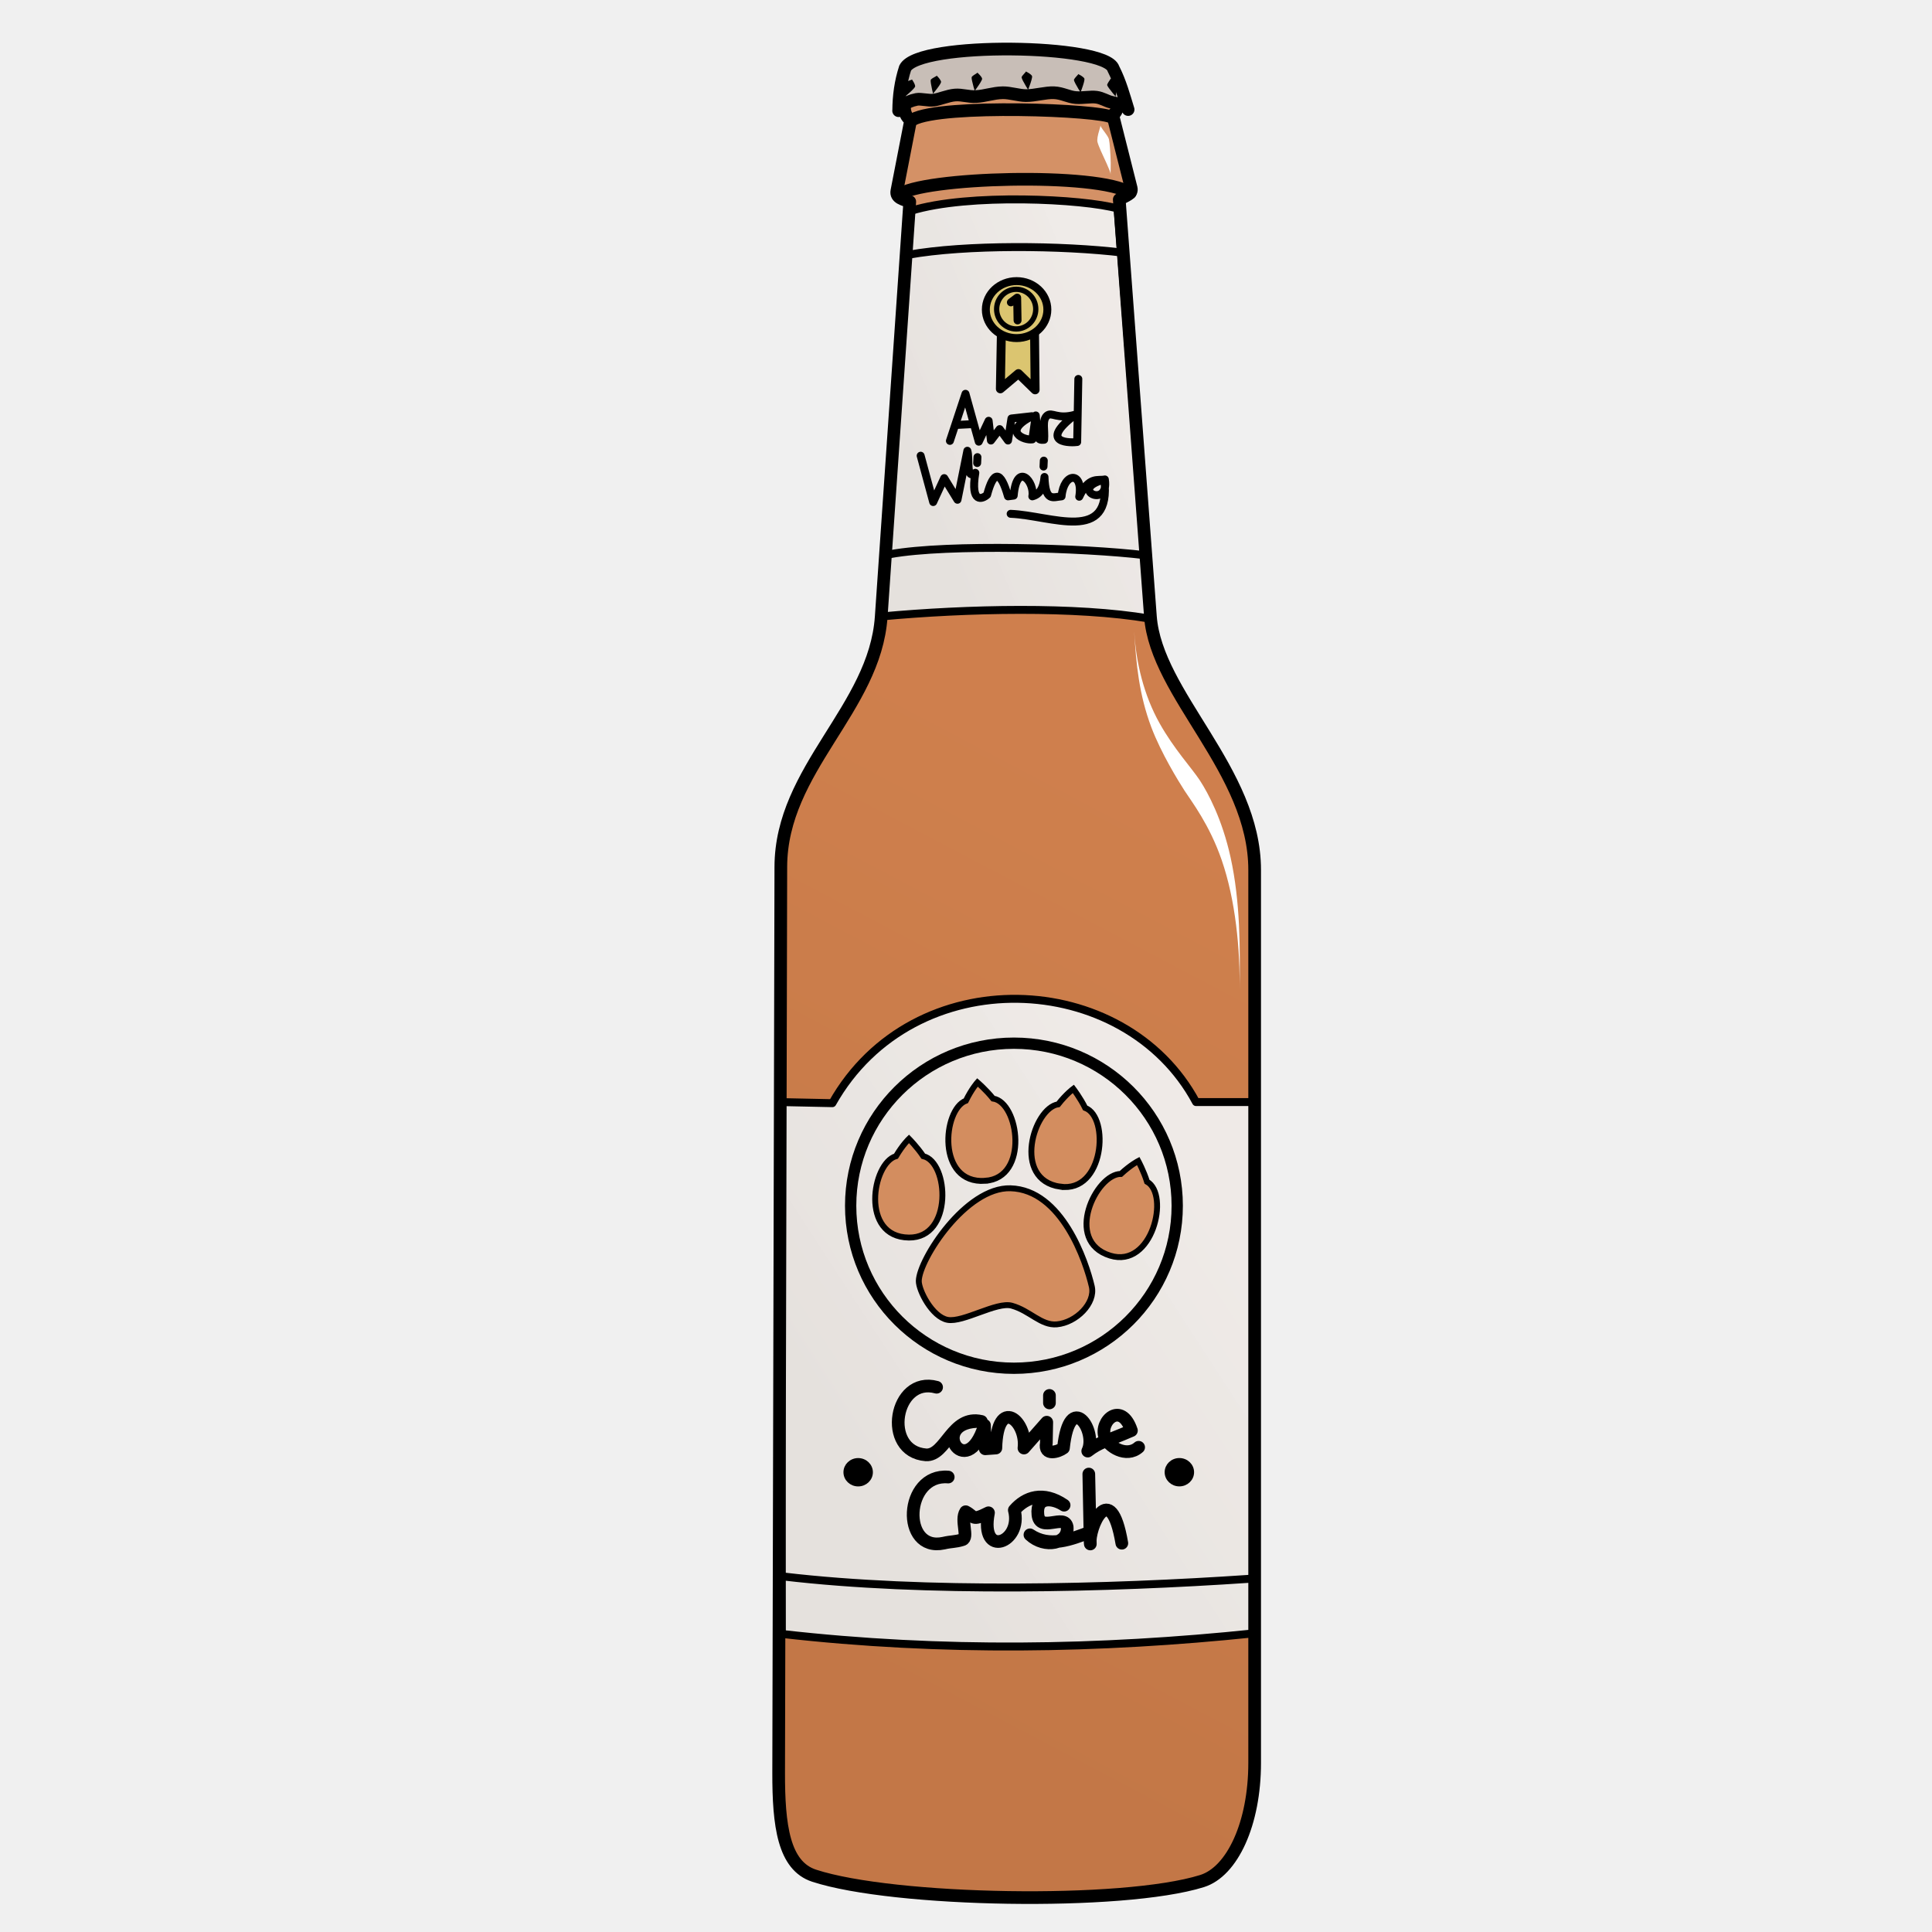
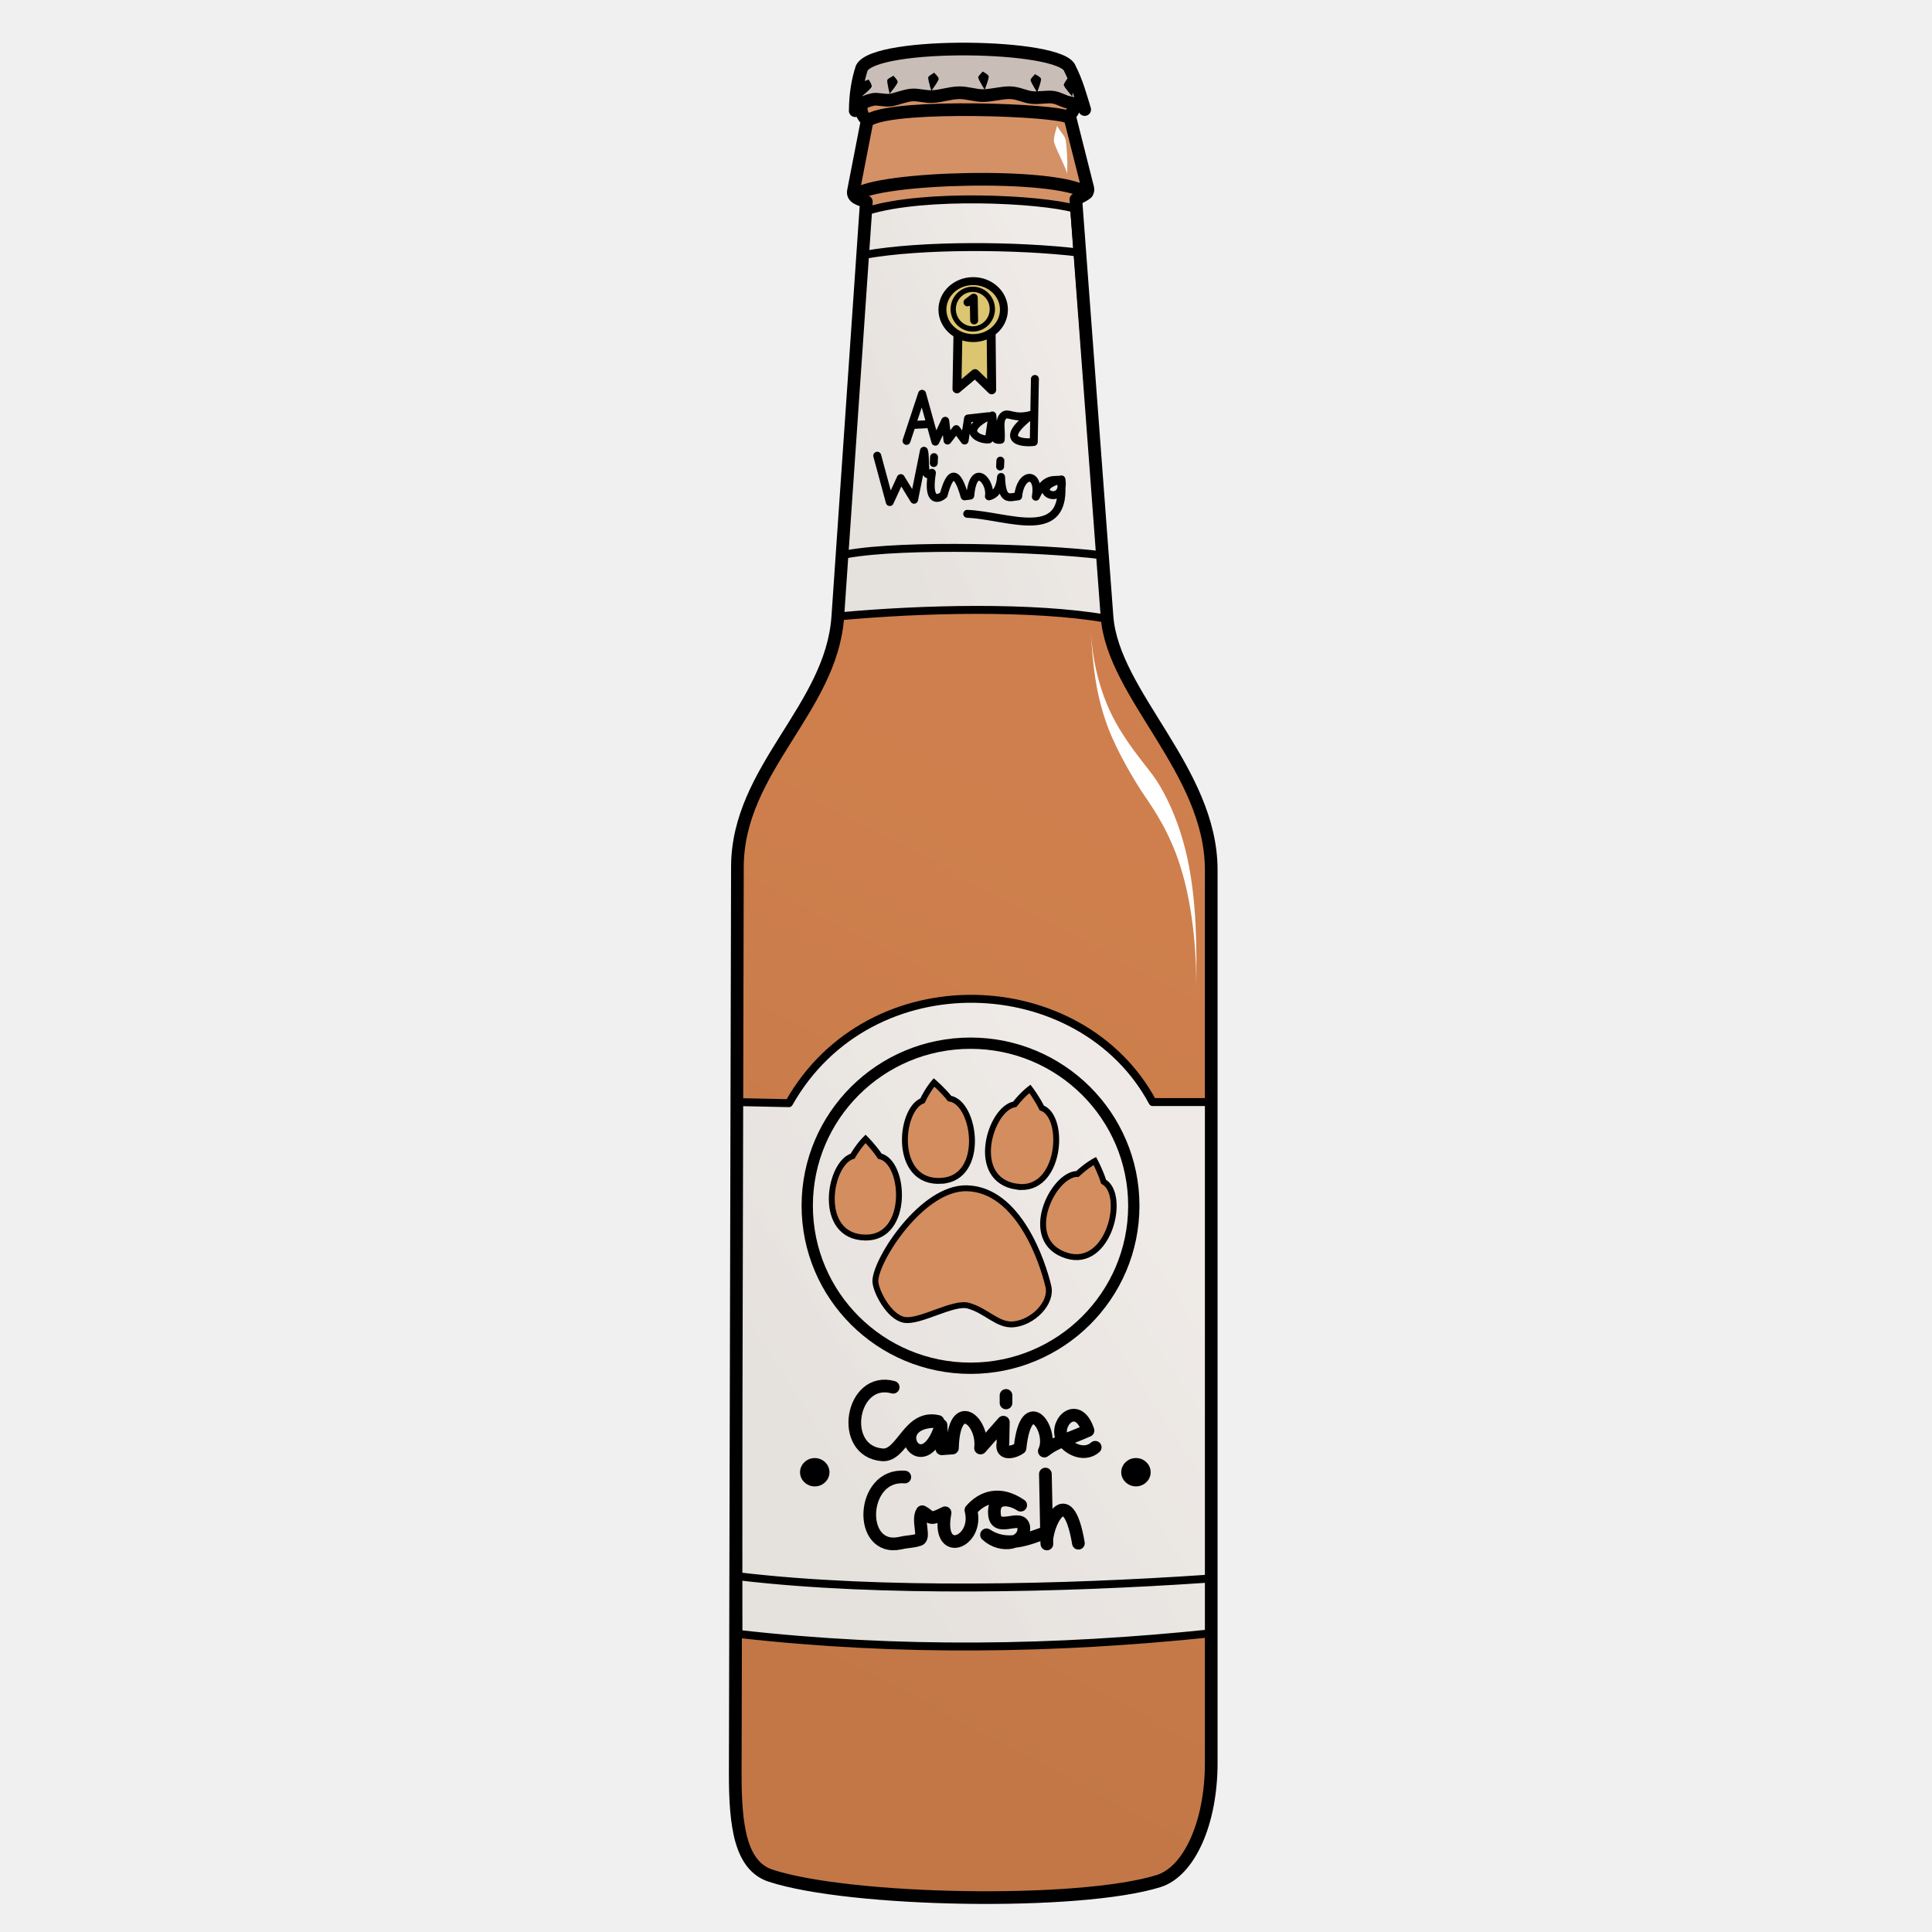
<svg xmlns="http://www.w3.org/2000/svg" xmlns:xlink="http://www.w3.org/1999/xlink" version="1.1" viewBox="0 0 64 64">
  <defs>
    <linearGradient id="linearGradient1057">
      <stop stop-color="#e5e1dd" offset="0" />
      <stop stop-color="#f0eeec" stop-opacity=".972" offset="1" />
    </linearGradient>
-     <linearGradient id="linearGradient1051" x1="28.746" x2="42.847" y1="56.814" y2="30.034" gradientUnits="userSpaceOnUse">
+     <linearGradient id="linearGradient1051" x1="28.746" x2="42.847" y1="56.814" y2="30.034" gradientTransform="translate(-1.4382)" gradientUnits="userSpaceOnUse">
      <stop stop-color="#814824" offset="0" />
      <stop stop-color="#ce7f4c" offset="1" />
    </linearGradient>
    <linearGradient id="linearGradient1059" x1="27.322" x2="40.475" y1="47.593" y2="39.051" gradientUnits="userSpaceOnUse" xlink:href="#linearGradient1057" />
    <linearGradient id="linearGradient1067" x1="30.712" x2="38.441" y1="17.492" y2="14.305" gradientUnits="userSpaceOnUse" xlink:href="#linearGradient1057" />
  </defs>
-   <path d="m25.794 58.718c-0.004 1.755 0.166 3.087 1.175 3.417 2.631 0.86 10.216 1 12.849 0.178 1.007-0.314 1.744-1.911 1.744-3.915v-29.578c0-3.305-3.258-5.799-3.453-8.4l-0.894-11.964c-1.731-0.38-4.775-0.158-7.183-0.257l-0.842 12.235c-0.21 3.047-3.317 5.037-3.325 8.279z" fill="url(#linearGradient1051)" />
-   <path d="m25.794 58.718c-0.004 1.755 0.166 3.087 1.175 3.417 2.631 0.86 10.216 1 12.849 0.178 1.007-0.314 1.744-1.911 1.744-3.915v-29.578c0-3.305-3.258-5.799-3.453-8.4l-1.032-13.81c0.206-0.134 0.445-0.176 0.394-0.381l-0.611-2.421c0.279-0.191 0.077-0.501 0.039-0.758-2.291-0.494-4.59-0.629-6.905 0.036-0.011 0.319-0.131 0.671 0.172 0.896l-0.456 2.343c-0.045 0.231 0.216 0.283 0.427 0.356l-0.946 13.753c-0.21 3.047-3.317 5.037-3.325 8.279z" fill="#ce804d" fill-opacity=".847" />
-   <g stroke="#000" stroke-linecap="round" stroke-linejoin="round">
+   <path d="m24.356 58.718c-0.004 1.755 0.166 3.087 1.175 3.417 2.631 0.86 10.216 1 12.849 0.178 1.007-0.314 1.744-1.911 1.744-3.915v-29.578c0-3.305-3.258-5.799-3.453-8.4l-0.894-11.964c-1.731-0.38-4.775-0.158-7.183-0.257l-0.842 12.235c-0.21 3.047-3.317 5.037-3.325 8.279z" fill="url(#linearGradient1051)" />
+   <path d="m24.356 58.718c-0.004 1.755 0.166 3.087 1.175 3.417 2.631 0.86 10.216 1 12.849 0.178 1.007-0.314 1.744-1.911 1.744-3.915v-29.578c0-3.305-3.258-5.799-3.453-8.4l-1.032-13.81c0.206-0.134 0.445-0.176 0.394-0.381l-0.611-2.421c0.279-0.191 0.077-0.501 0.039-0.758-2.291-0.494-4.59-0.629-6.905 0.036-0.011 0.319-0.131 0.671 0.172 0.896l-0.456 2.343c-0.045 0.231 0.216 0.283 0.427 0.356l-0.946 13.753c-0.21 3.047-3.317 5.037-3.325 8.279z" fill="#ce804d" fill-opacity=".847" />
+   <g transform="translate(-1.4382)" stroke="#000" stroke-linecap="round" stroke-linejoin="round">
    <path d="m25.865 36.508 1.708 0.036c2.686-4.762 9.684-4.444 12.048-0.036l1.922-3e-6 0.009 17.597c-5.13 0.534-10.333 0.625-15.652 0.021z" fill="url(#linearGradient1059)" stroke-width=".263" />
    <path d="m29.762 6.468c0.712-0.604 6.648-0.772 7.676-0.076" fill="none" stroke-width=".42" />
    <path d="m29.211 20.42c2.823-0.261 6.435-0.341 8.863 0.071l-1.051-13.583c-1.126-0.318-4.944-0.513-6.846 0.076z" fill="url(#linearGradient1067)" stroke-width=".263" />
    <path d="m25.794 58.718c-0.004 1.755 0.166 3.087 1.175 3.417 2.631 0.86 10.216 1 12.849 0.178 1.007-0.314 1.744-1.911 1.744-3.915v-29.578c0-3.305-3.258-5.799-3.453-8.4l-1.032-13.81c0.206-0.134 0.445-0.176 0.394-0.381l-0.611-2.421c0.279-0.191 0.077-0.501 0.039-0.758-2.173-0.214-4.174-0.731-6.905 0.036-0.011 0.319-0.131 0.671 0.172 0.896l-0.456 2.343c-0.045 0.231 0.216 0.283 0.427 0.356l-0.946 13.753c-0.21 3.047-3.317 5.037-3.325 8.279z" fill="none" stroke-width=".42" />
    <path d="m29.77 3.665c0.003-0.493 0.069-0.965 0.215-1.411 0.446-0.885 6.648-0.798 6.896 0.02 0.23 0.451 0.35 0.903 0.489 1.355-0.054-0.097-0.257-0.179-0.563-0.245-0.143-0.031-0.301-0.139-0.485-0.163-0.205-0.027-0.441 0.03-0.685 0.011-0.241-0.019-0.454-0.15-0.72-0.16-0.288-0.012-0.63 0.097-0.933 0.095-0.236-0.002-0.529-0.099-0.766-0.095-0.321 0.005-0.585 0.112-0.891 0.127-0.252 0.012-0.461-0.07-0.692-0.051-0.24 0.02-0.501 0.141-0.706 0.168-0.17 0.022-0.425-0.05-0.565-0.023-0.38 0.074-0.535 0.264-0.596 0.374z" fill="#c8beb7" stroke-width=".42" />
  </g>
-   <g>
+   <g transform="translate(-1.4382)">
    <path d="m31.032 2.504c-3.44e-4 0.009-0.029 0.025-0.066 0.045-0.03 0.017-0.064 0.035-0.091 0.054-0.024 0.017-0.041 0.033-0.044 0.045-0.005 0.025-2.29e-4 0.071 0.008 0.126 0.01 0.062 0.024 0.135 0.038 0.195 0.017 0.074 0.034 0.129 0.031 0.145 0.003-0.018 0.039-0.059 0.087-0.119 0.039-0.049 0.083-0.106 0.119-0.16 0.032-0.047 0.055-0.089 0.061-0.116 0.003-0.013-0.007-0.037-0.022-0.063-0.018-0.031-0.042-0.063-0.066-0.09-0.029-0.032-0.055-0.055-0.055-0.062z" />
    <path d="m32.379 2.404c1.31e-4 0.009-0.028 0.026-0.063 0.048-0.029 0.018-0.062 0.038-0.088 0.059-0.023 0.018-0.039 0.035-0.041 0.048-0.004 0.025 0.003 0.071 0.015 0.125 0.013 0.061 0.031 0.133 0.048 0.193 0.021 0.073 0.041 0.127 0.039 0.144 0.002-0.019 0.036-0.061 0.08-0.123 0.036-0.051 0.077-0.111 0.11-0.166 0.029-0.049 0.051-0.092 0.055-0.119 0.002-0.014-0.009-0.037-0.025-0.062-0.02-0.03-0.046-0.06-0.071-0.086-0.03-0.031-0.058-0.052-0.058-0.06z" />
    <path d="m33.986 2.365c0.003 0.009-0.02 0.033-0.048 0.063-0.024 0.025-0.049 0.053-0.069 0.08-0.017 0.023-0.029 0.044-0.027 0.057 0.003 0.025 0.022 0.067 0.047 0.117 0.029 0.056 0.065 0.12 0.097 0.173 0.039 0.065 0.073 0.112 0.075 0.128-0.003-0.018 0.019-0.068 0.045-0.14 0.022-0.058 0.045-0.127 0.062-0.189 0.015-0.055 0.025-0.102 0.021-0.13-0.002-0.014-0.018-0.033-0.041-0.053-0.027-0.024-0.06-0.046-0.091-0.064-0.037-0.022-0.069-0.035-0.071-0.042z" />
    <path d="m35.72 2.45c0.003 0.009-0.02 0.033-0.048 0.064-0.023 0.025-0.049 0.053-0.069 0.081-0.017 0.023-0.029 0.044-0.027 0.057 0.003 0.025 0.022 0.067 0.048 0.117 0.029 0.055 0.066 0.12 0.098 0.173 0.04 0.065 0.074 0.111 0.076 0.128-0.003-0.018 0.018-0.068 0.044-0.14 0.021-0.059 0.044-0.127 0.061-0.19 0.015-0.055 0.024-0.102 0.021-0.13-0.002-0.014-0.018-0.033-0.041-0.053-0.027-0.023-0.06-0.046-0.092-0.064-0.038-0.022-0.07-0.034-0.072-0.042z" />
    <path d="m36.789 2.602c0.004 0.008-0.015 0.035-0.038 0.07-0.019 0.028-0.041 0.06-0.056 0.09-0.013 0.026-0.022 0.048-0.018 0.06 0.007 0.024 0.032 0.063 0.065 0.108 0.037 0.051 0.083 0.109 0.122 0.157 0.049 0.058 0.089 0.1 0.094 0.115-0.005-0.018 0.008-0.07 0.023-0.145 0.012-0.061 0.025-0.133 0.033-0.197 0.007-0.057 0.009-0.105 0.002-0.131-0.004-0.013-0.023-0.03-0.049-0.046-0.03-0.019-0.066-0.037-0.1-0.05-0.04-0.016-0.074-0.024-0.077-0.031z" />
    <path d="m30.214 2.63c-0.002 0.009-0.033 0.019-0.073 0.032-0.033 0.011-0.069 0.023-0.1 0.037-0.026 0.012-0.047 0.025-0.051 0.036-0.01 0.023-0.013 0.069-0.015 0.125-0.002 0.062-0.001 0.137 0.001 0.199 0.003 0.076 0.009 0.133 0.004 0.149 0.006-0.018 0.049-0.051 0.107-0.101 0.047-0.041 0.101-0.089 0.146-0.135 0.04-0.041 0.071-0.077 0.081-0.103 0.005-0.013 3.04e-4 -0.038-0.01-0.066-0.012-0.034-0.03-0.069-0.049-0.1-0.022-0.037-0.044-0.064-0.042-0.071z" />
  </g>
-   <path d="m30.243 3.958c0.962-0.522 6.247-0.318 6.585-0.071" fill="none" stroke="#000" stroke-linecap="round" stroke-linejoin="round" stroke-width=".42" />
-   <path d="m37.575 20.954c0.061 1.002 0.313 2.071 0.842 3.013 0.479 0.852 1.063 1.478 1.33 1.885 0.005 0.007 0.01 0.015 0.014 0.022 0.249 0.384 0.723 1.251 1.004 2.53 0.32 1.461 0.32 2.997 0.298 4.439 0.022-1.4-0.134-3.025-0.594-4.356-0.404-1.169-0.993-1.931-1.22-2.281-0.004-0.007-9e-3 -0.014-0.014-0.021-0.199-0.31-0.772-1.237-1.094-2.089-0.411-1.089-0.504-2.109-0.567-3.14z" fill="#fff" />
-   <path d="m36.454 4.154c0.003 0.054-0.072 0.233-0.096 0.393-0.009 0.063-0.012 0.118-0.004 0.152 0.017 0.07 0.059 0.176 0.114 0.301 0.061 0.138 0.135 0.294 0.195 0.426 0.076 0.168 0.123 0.285 0.128 0.347-0.005-0.061 0.006-0.194 0.003-0.377-0.003-0.15-0.012-0.321-0.023-0.473-0.01-0.134-0.022-0.25-0.037-0.315-0.008-0.032-0.034-0.079-0.068-0.129-0.091-0.136-0.209-0.269-0.212-0.326z" fill="#fff" />
-   <path d="m30.109 40.996c-1.621-0.018-1.216-2.47-0.428-2.696 0.221-0.375 0.43-0.575 0.43-0.575s0.27 0.272 0.473 0.575c0.846 0.19 0.992 2.713-0.475 2.696zm1.282 2.726c-0.511-0.093-0.962-0.981-0.955-1.292 0.016-0.713 1.56-3.109 3.037-3.067 1.707 0.048 2.505 2.437 2.694 3.253 0.128 0.555-0.518 1.197-1.158 1.255-0.521 0.047-0.894-0.454-1.494-0.619-0.5-0.138-1.607 0.565-2.124 0.47zm1.244-4.605c-1.617 0.11-1.406-2.366-0.639-2.654 0.191-0.391 0.383-0.607 0.383-0.607s0.291 0.25 0.517 0.535c0.858 0.123 1.202 2.626-0.261 2.725zm2.486 0.194c-1.604-0.233-0.879-2.609-0.068-2.729 0.269-0.342 0.502-0.513 0.502-0.513s0.232 0.305 0.393 0.632c0.813 0.3 0.625 2.82-0.827 2.609zm1.654 2.283c-1.548-0.48-0.463-2.714 0.356-2.706 0.319-0.296 0.575-0.429 0.575-0.429s0.182 0.338 0.29 0.686c0.757 0.423 0.18 2.884-1.221 2.449z" fill="#d38d5f" fill-rule="evenodd" stroke="#000" stroke-width=".195" />
-   <g fill="none" stroke="#000" stroke-linecap="round" stroke-linejoin="round">
-     <path d="m31.026 45.954c-1.399-0.387-1.824 2.129-0.352 2.24 0.66 0.038 0.863-1.336 1.837-1.107-1.822-0.048-0.515 2.111 0.101 0.126l0.025 0.78 0.352-0.025c0.048-1.75 1.037-0.894 0.931 0l0.755-0.856-0.013 0.692c-0.085 0.437 0.403 0.289 0.566 0.164 0.208-1.962 1.13-0.554 0.805 0.101 0.401-0.308 0.596-0.311 1.447-0.68-0.331-0.994-1.068-0.317-0.881 0.214 0.11 0.314 0.71 0.701 1.12 0.34" stroke-width=".42" />
-     <ellipse cx="33.588" cy="39.941" rx="5.409" ry="5.384" stroke-width=".374" />
-     <path d="m31.411 48.929c-1.467-0.121-1.574 2.497-0.151 2.19 0.257-0.061 0.375-0.038 0.617-0.113 0.224-0.058-0.069-0.653 0.112-0.928 0.308 0.159 0.185 0.323 0.756 0.035-0.299 1.543 1.135 0.987 0.856-0.088 0.375-0.433 0.955-0.639 1.649-0.164-0.341-0.226-0.936-0.325-0.868 0.315 0.065 0.614 0.883-0.051 0.969 0.403 0.057 0.557-0.738 0.726-1.233 0.264 0.657 0.442 1.364 0.145 1.988-0.088l-0.038-1.925 0.05 2.316c-0.073-0.505 0.666-2.248 1.044-0.025" stroke-width=".42" />
-     <path d="m34.764 46.474v-0.249" stroke-width=".42" />
-     <path d="m29.496 18.356c1.908-0.344 6.413-0.208 8.436 0.036" stroke-width=".263" />
-     <path d="m30.083 8.441c1.908-0.344 5.096-0.315 7.119-0.071" stroke-width=".263" />
-   </g>
-   <g stroke="#000" stroke-linecap="round" stroke-linejoin="round">
-     <ellipse cx="28.428" cy="48.77" rx=".416" ry=".398" stroke-width=".143" />
-     <ellipse cx="39.068" cy="48.769" rx=".416" ry=".398" stroke-width=".143" />
-     <path d="m33.17 11.125-0.032 1.756 0.599-0.505 0.553 0.538-0.019-1.863" fill="#dbc570" stroke-width=".295" />
-     <ellipse cx="33.676" cy="10.256" rx="1.019" ry=".944" fill="#dbc570" stroke-width=".263" />
-   </g>
-   <g fill="none" stroke="#000" stroke-linecap="round" stroke-linejoin="round">
-     <ellipse cx="33.663" cy="10.24" rx=".648" ry=".657" stroke-width=".175" />
-     <g stroke-width=".263">
-       <path d="m33.487 10.016 0.208-0.157 0.013 0.755" />
-       <path d="m31.467 14.605 0.516-1.56 0.44 1.586 0.327-0.692 0.076 0.654 0.289-0.378 0.277 0.378 0.113-0.73 0.68-0.076c-1.014 0.522-0.238 0.809 0.013 0.768l0.113-0.793c0.072 0.709 0.007 0.834 0.277 0.805 0.029-0.31-0.078-0.648 0.097-0.798 0.161-0.137 0.336 0.139 0.935-0.033-1.292 0.98-0.083 0.931 0.063 0.906l0.038-2.089" />
-       <path d="m31.681 14.077 0.491-0.025" />
-       <path d="m30.498 15.096 0.415 1.535 0.365-0.793 0.44 0.717 0.327-1.623c0.081 0.257-0.058 0.985 0.264 0.73-0.169 1.041 0.244 0.865 0.39 0.73 0.214-0.8 0.444-0.827 0.692 0.05l0.189-0.025c0.103-1.153 0.705-0.449 0.617 0.025 0.233-0.058 0.371-0.265 0.403-0.642 0.028 0.838 0.279 0.666 0.566 0.642 0.075-0.805 0.729-0.834 0.585 0.013 0.325-0.693 0.621-0.52 0.849-0.573 0.156 0.997-1.232 0.311-0.019 0.006 0.252 2.137-1.752 1.187-3.102 1.133" />
-       <path d="m32.37 15.339 0.009-0.196" />
-       <path d="m34.568 15.455 0.009-0.196" />
-       <path d="m25.962 52.224c4.678 0.551 10.751 0.394 15.428 0.076" />
+   <path d="m28.805 3.958c0.962-0.522 6.247-0.318 6.585-0.071" fill="none" stroke="#000" stroke-linecap="round" stroke-linejoin="round" stroke-width=".42" />
+   <path d="m36.137 20.954c0.061 1.002 0.313 2.071 0.842 3.013 0.479 0.852 1.063 1.478 1.33 1.885 0.005 0.007 0.01 0.015 0.014 0.022 0.249 0.384 0.723 1.251 1.004 2.53 0.32 1.461 0.32 2.997 0.298 4.439 0.022-1.4-0.134-3.025-0.594-4.356-0.404-1.169-0.993-1.931-1.22-2.281-0.004-0.007-9e-3 -0.014-0.014-0.021-0.199-0.31-0.772-1.237-1.094-2.089-0.411-1.089-0.504-2.109-0.567-3.14z" fill="#fff" />
+   <path d="m35.016 4.154c0.003 0.054-0.072 0.233-0.096 0.393-0.009 0.063-0.012 0.118-0.004 0.152 0.017 0.07 0.059 0.176 0.114 0.301 0.061 0.138 0.135 0.294 0.195 0.426 0.076 0.168 0.123 0.285 0.128 0.347-0.005-0.061 0.006-0.194 0.003-0.377-0.003-0.15-0.012-0.321-0.023-0.473-0.01-0.134-0.022-0.25-0.037-0.315-0.008-0.032-0.034-0.079-0.068-0.129-0.091-0.136-0.209-0.269-0.212-0.326z" fill="#fff" />
+   <g stroke="#000">
+     <path d="m28.671 40.996c-1.621-0.018-1.216-2.47-0.428-2.696 0.221-0.375 0.43-0.575 0.43-0.575s0.27 0.272 0.473 0.575c0.846 0.19 0.992 2.713-0.475 2.696zm1.282 2.726c-0.511-0.093-0.962-0.981-0.955-1.292 0.016-0.713 1.56-3.109 3.037-3.067 1.707 0.048 2.505 2.437 2.694 3.253 0.128 0.555-0.518 1.197-1.158 1.255-0.521 0.047-0.894-0.454-1.494-0.619-0.5-0.138-1.607 0.565-2.124 0.47zm1.244-4.605c-1.617 0.11-1.406-2.366-0.639-2.654 0.191-0.391 0.383-0.607 0.383-0.607s0.291 0.25 0.517 0.535c0.858 0.123 1.202 2.626-0.261 2.725zm2.486 0.194c-1.604-0.233-0.879-2.609-0.068-2.729 0.269-0.342 0.502-0.513 0.502-0.513s0.232 0.305 0.393 0.632c0.813 0.3 0.625 2.82-0.827 2.609zm1.654 2.283c-1.548-0.48-0.463-2.714 0.356-2.706 0.319-0.296 0.575-0.429 0.575-0.429s0.182 0.338 0.29 0.686c0.757 0.423 0.18 2.884-1.221 2.449z" fill="#d38d5f" fill-rule="evenodd" stroke-width=".195" />
+     <g stroke-linecap="round" stroke-linejoin="round">
+       <g transform="translate(-1.4382)" fill="none">
+         <path d="m31.026 45.954c-1.399-0.387-1.824 2.129-0.352 2.24 0.66 0.038 0.863-1.336 1.837-1.107-1.822-0.048-0.515 2.111 0.101 0.126l0.025 0.78 0.352-0.025c0.048-1.75 1.037-0.894 0.931 0l0.755-0.856-0.013 0.692c-0.085 0.437 0.403 0.289 0.566 0.164 0.208-1.962 1.13-0.554 0.805 0.101 0.401-0.308 0.596-0.311 1.447-0.68-0.331-0.994-1.068-0.317-0.881 0.214 0.11 0.314 0.71 0.701 1.12 0.34" stroke-width=".42" />
+         <ellipse cx="33.588" cy="39.941" rx="5.409" ry="5.384" stroke-width=".374" />
+         <path d="m31.411 48.929c-1.467-0.121-1.574 2.497-0.151 2.19 0.257-0.061 0.375-0.038 0.617-0.113 0.224-0.058-0.069-0.653 0.112-0.928 0.308 0.159 0.185 0.323 0.756 0.035-0.299 1.543 1.135 0.987 0.856-0.088 0.375-0.433 0.955-0.639 1.649-0.164-0.341-0.226-0.936-0.325-0.868 0.315 0.065 0.614 0.883-0.051 0.969 0.403 0.057 0.557-0.738 0.726-1.233 0.264 0.657 0.442 1.364 0.145 1.988-0.088l-0.038-1.925 0.05 2.316c-0.073-0.505 0.666-2.248 1.044-0.025" stroke-width=".42" />
+         <path d="m34.764 46.474v-0.249" stroke-width=".42" />
+         <path d="m29.496 18.356c1.908-0.344 6.413-0.208 8.436 0.036" stroke-width=".263" />
+         <path d="m30.083 8.441c1.908-0.344 5.096-0.315 7.119-0.071" stroke-width=".263" />
+       </g>
+       <g transform="translate(-1.4382)">
+         <ellipse cx="28.428" cy="48.77" rx=".416" ry=".398" stroke-width=".143" />
+         <ellipse cx="39.068" cy="48.769" rx=".416" ry=".398" stroke-width=".143" />
+         <path d="m33.17 11.125-0.032 1.756 0.599-0.505 0.553 0.538-0.019-1.863" fill="#dbc570" stroke-width=".295" />
+         <ellipse cx="33.676" cy="10.256" rx="1.019" ry=".944" fill="#dbc570" stroke-width=".263" />
+       </g>
+       <g transform="translate(-1.4382)" fill="none">
+         <ellipse cx="33.663" cy="10.24" rx=".648" ry=".657" stroke-width=".175" />
+         <g stroke-width=".263">
+           <path d="m33.487 10.016 0.208-0.157 0.013 0.755" />
+           <path d="m31.467 14.605 0.516-1.56 0.44 1.586 0.327-0.692 0.076 0.654 0.289-0.378 0.277 0.378 0.113-0.73 0.68-0.076c-1.014 0.522-0.238 0.809 0.013 0.768l0.113-0.793c0.072 0.709 0.007 0.834 0.277 0.805 0.029-0.31-0.078-0.648 0.097-0.798 0.161-0.137 0.336 0.139 0.935-0.033-1.292 0.98-0.083 0.931 0.063 0.906l0.038-2.089" />
+           <path d="m31.681 14.077 0.491-0.025" />
+           <path d="m30.498 15.096 0.415 1.535 0.365-0.793 0.44 0.717 0.327-1.623c0.081 0.257-0.058 0.985 0.264 0.73-0.169 1.041 0.244 0.865 0.39 0.73 0.214-0.8 0.444-0.827 0.692 0.05l0.189-0.025c0.103-1.153 0.705-0.449 0.617 0.025 0.233-0.058 0.371-0.265 0.403-0.642 0.028 0.838 0.279 0.666 0.566 0.642 0.075-0.805 0.729-0.834 0.585 0.013 0.325-0.693 0.621-0.52 0.849-0.573 0.156 0.997-1.232 0.311-0.019 0.006 0.252 2.137-1.752 1.187-3.102 1.133" />
+           <path d="m32.37 15.339 0.009-0.196" />
+           <path d="m34.568 15.455 0.009-0.196" />
+           <path d="m25.962 52.224c4.678 0.551 10.751 0.394 15.428 0.076" />
+         </g>
+       </g>
    </g>
  </g>
</svg>
